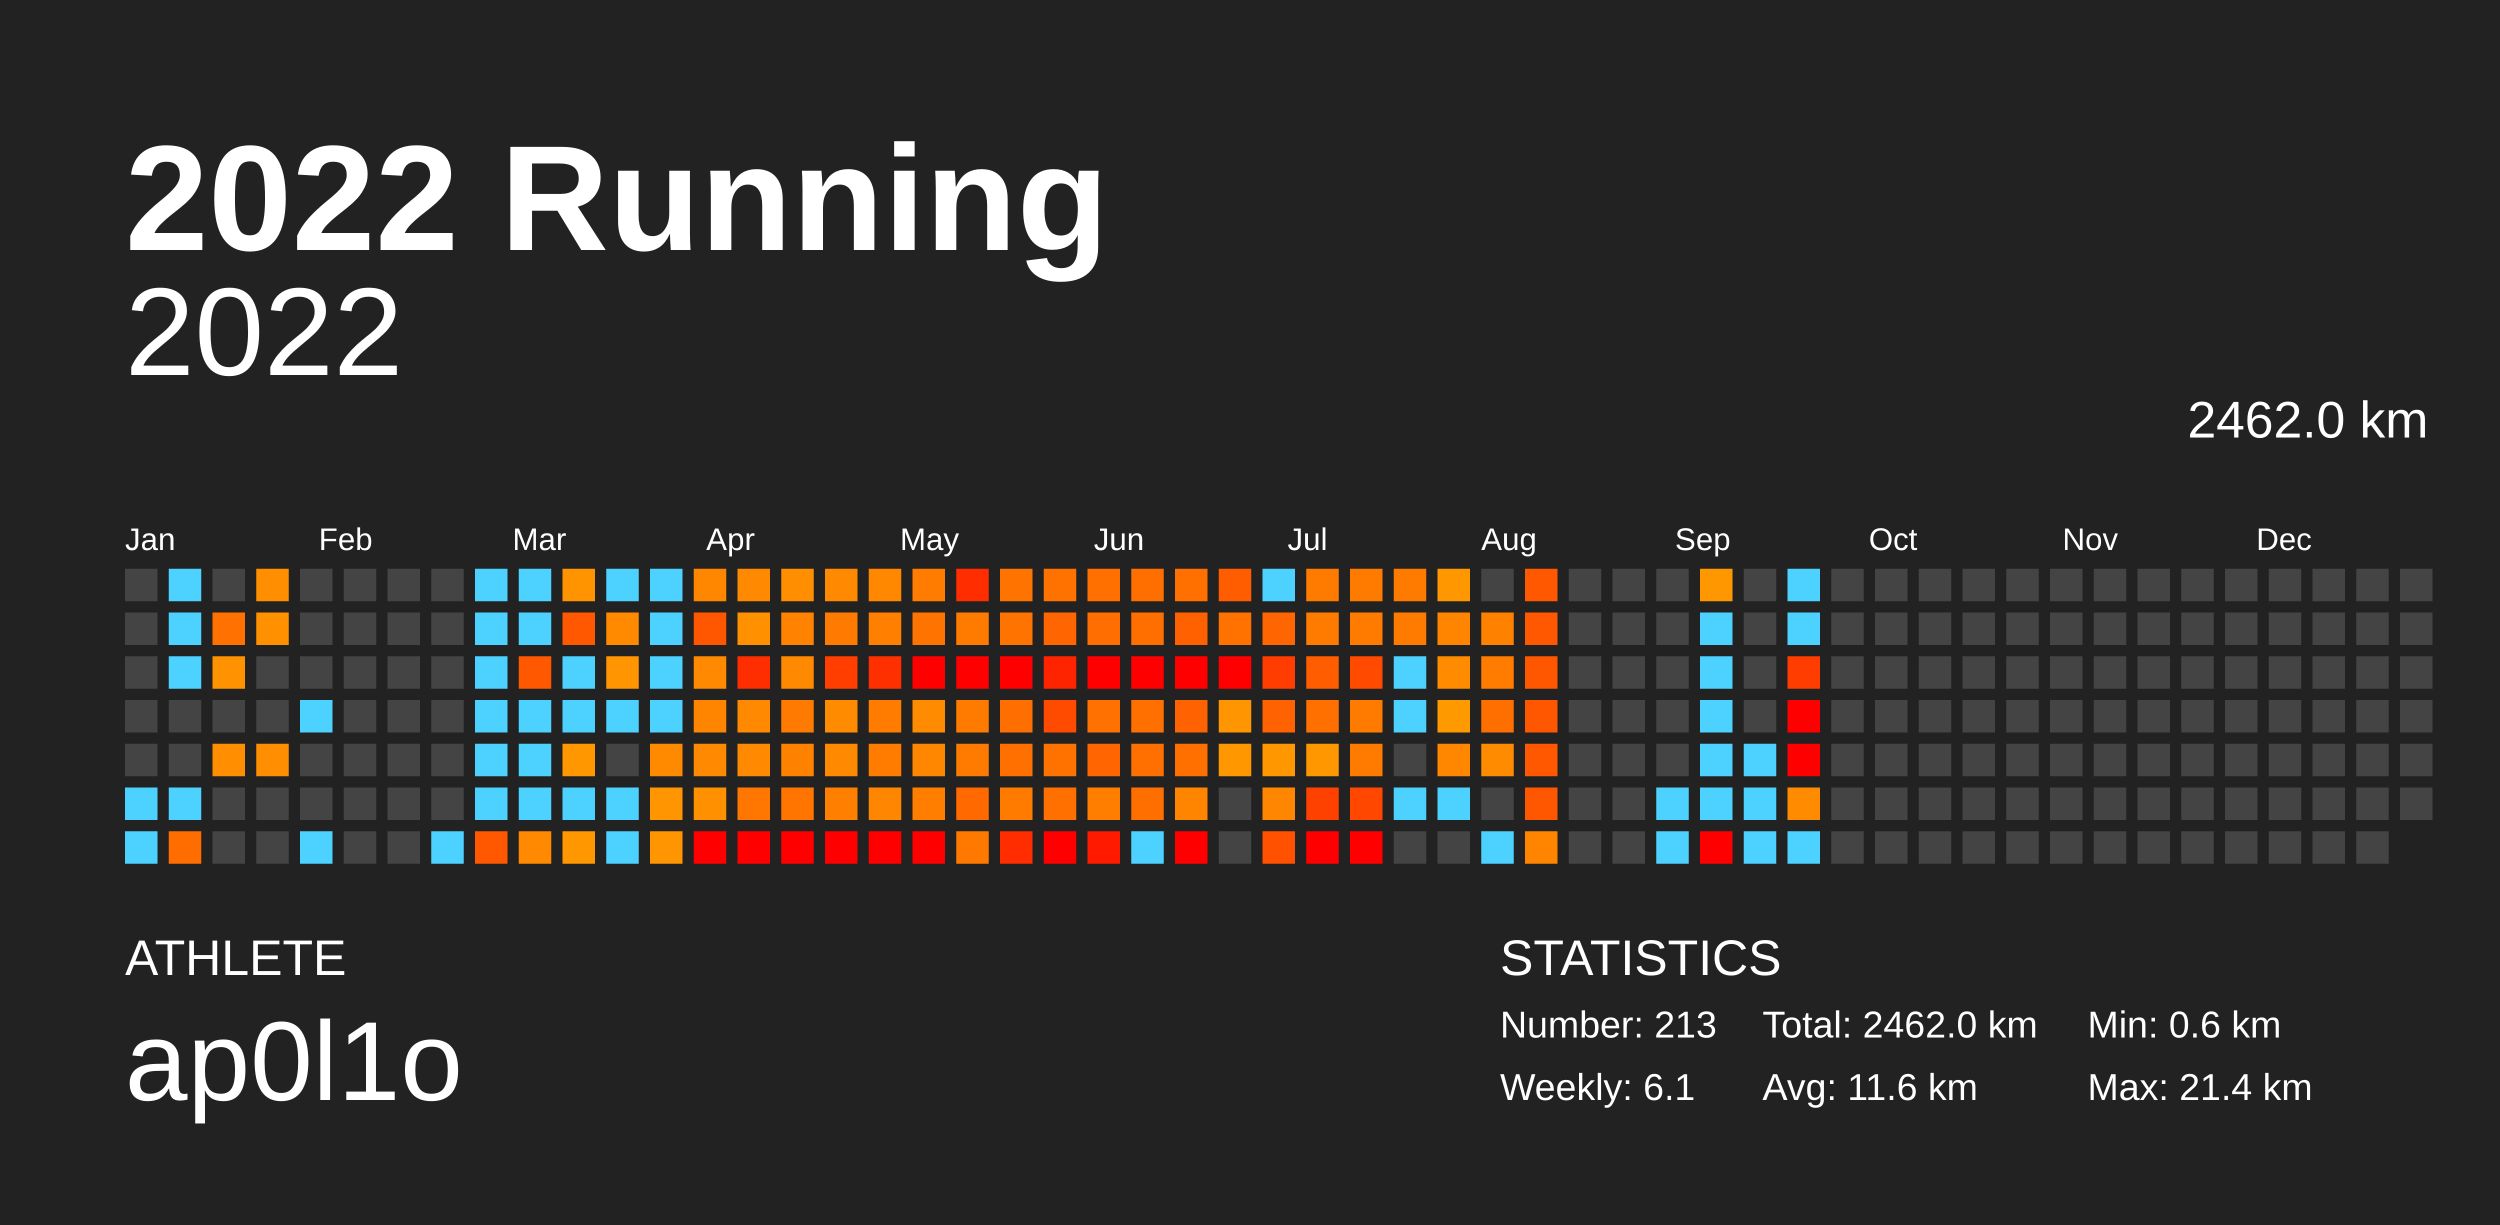
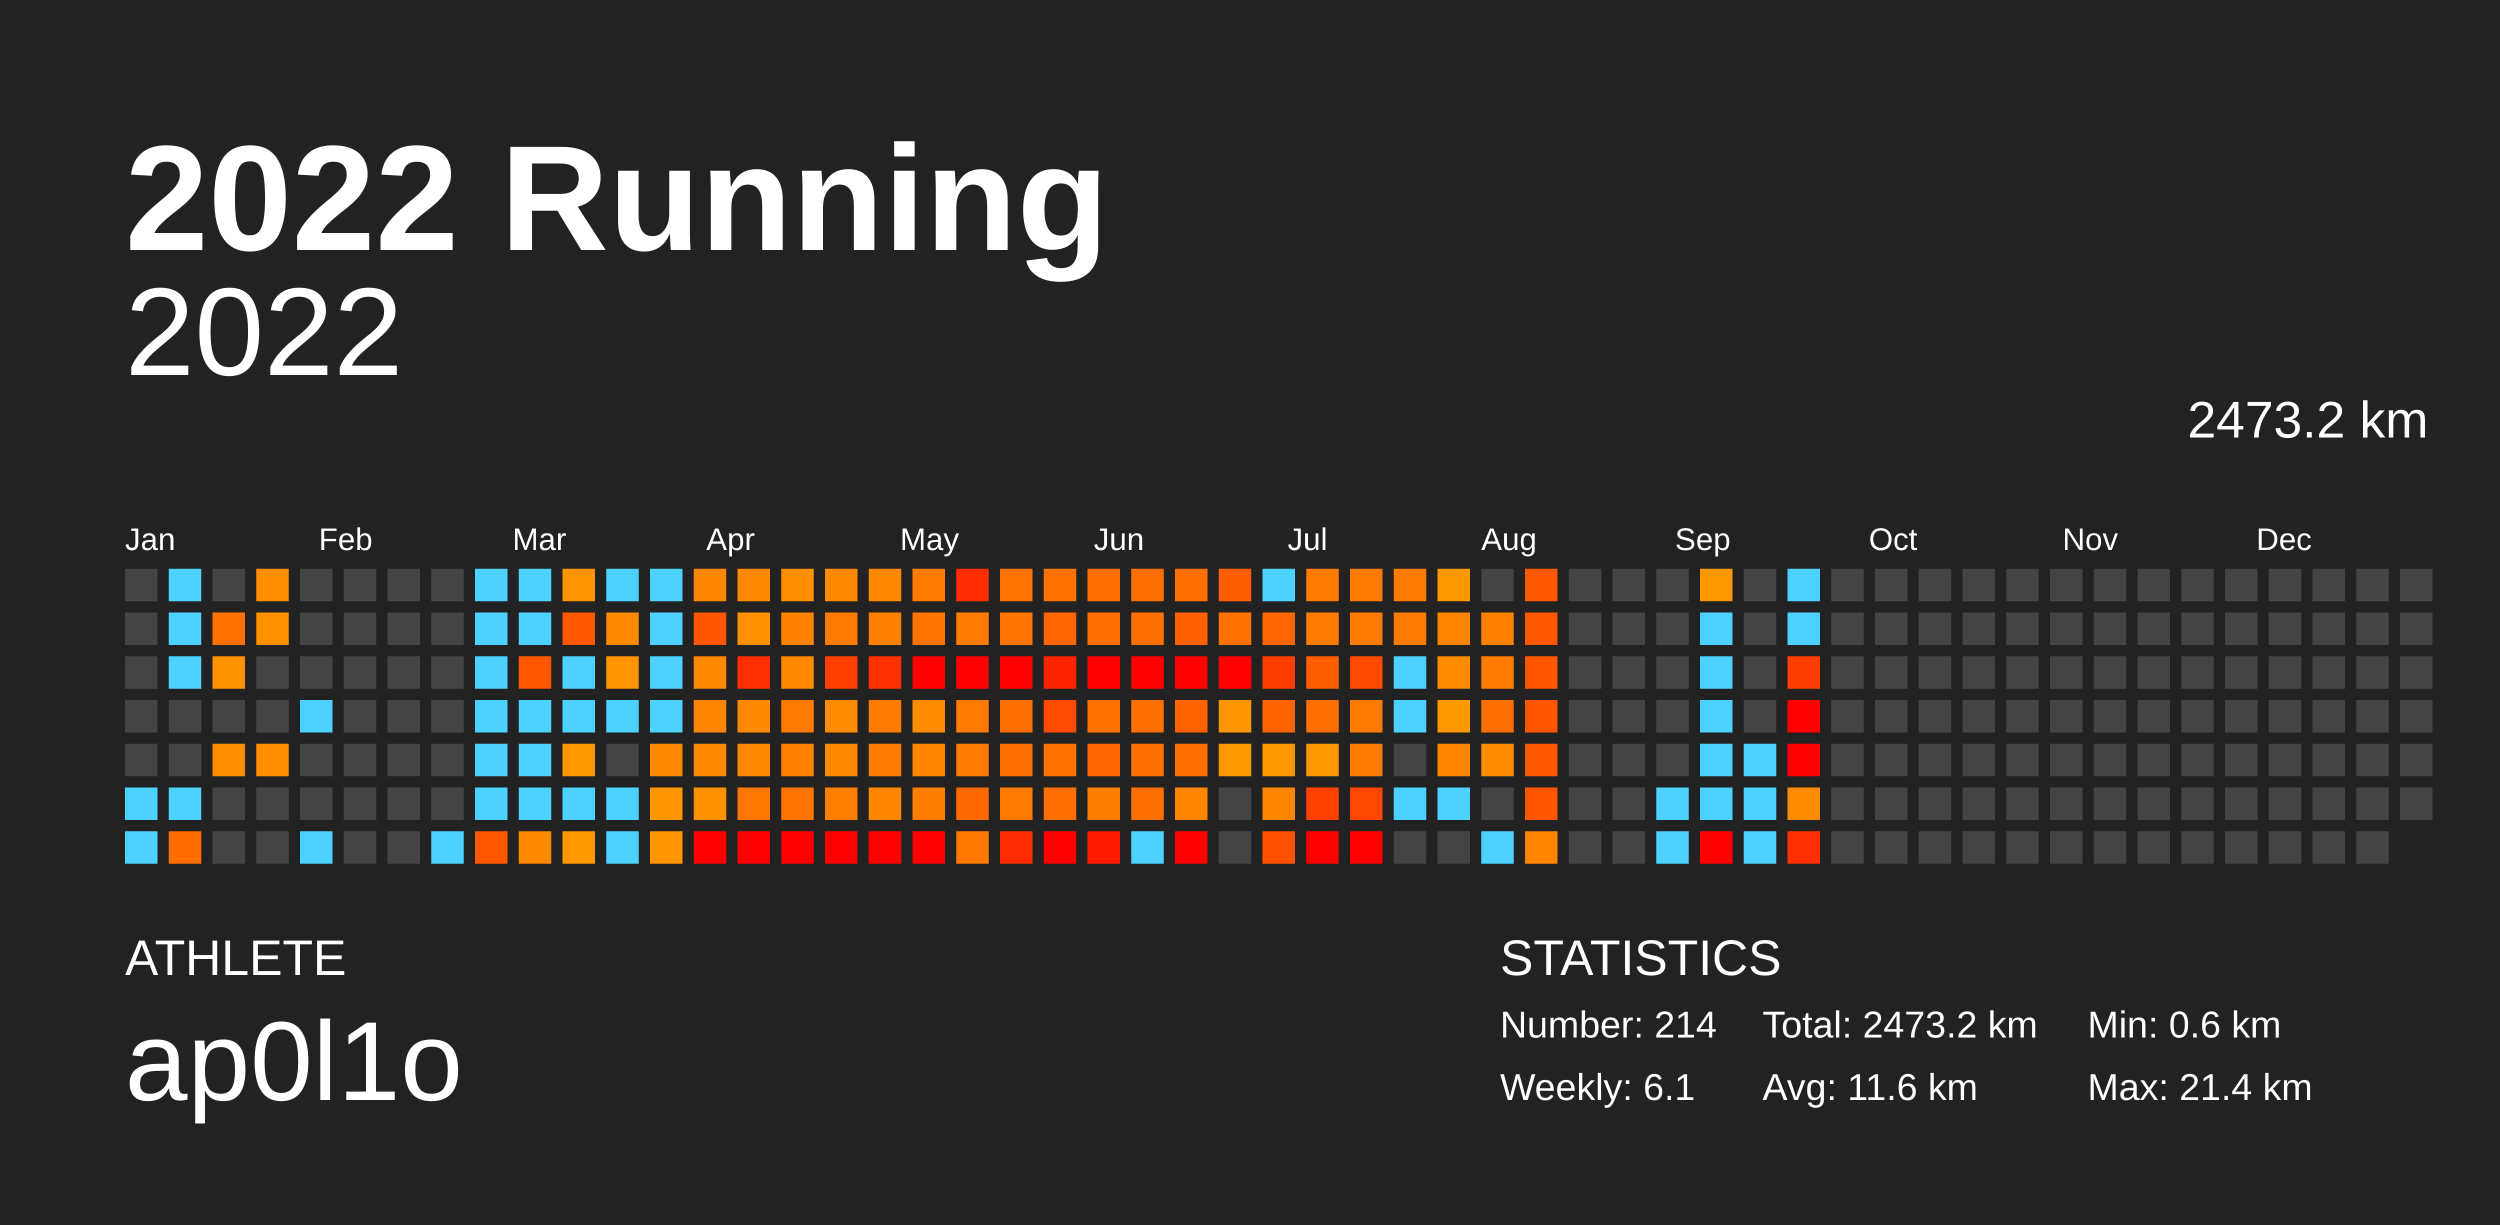
<svg xmlns="http://www.w3.org/2000/svg" baseProfile="full" height="98mm" version="1.1" viewBox="0,0,200,98" width="200mm">
  <defs />
  <rect fill="#222222" height="98" width="200" x="0" y="0" />
  <text fill="#FFFFFF" style="font-size:12px; font-family:Arial; font-weight:bold;" x="10" y="20">2022 Running</text>
  <text fill="#FFFFFF" style="font-size:4px; font-family:Arial" x="10" y="78">ATHLETE</text>
  <text fill="#FFFFFF" style="font-size:9px; font-family:Arial" x="10" y="88">ap0l1o</text>
  <text fill="#FFFFFF" style="font-size:4px; font-family:Arial" x="120" y="78">STATISTICS</text>
-   <text fill="#FFFFFF" style="font-size:3px; font-family:Arial" x="120" y="83">Number: 213</text>
+   <text fill="#FFFFFF" style="font-size:3px; font-family:Arial" x="120" y="83">Number: 214</text>
  <text fill="#FFFFFF" style="font-size:3px; font-family:Arial" x="120" y="88">Weekly: 6.1</text>
-   <text fill="#FFFFFF" style="font-size:3px; font-family:Arial" x="141" y="83">Total: 2462.0 km</text>
+   <text fill="#FFFFFF" style="font-size:3px; font-family:Arial" x="141" y="83">Total: 2473.2 km</text>
  <text fill="#FFFFFF" style="font-size:3px; font-family:Arial" x="141" y="88">Avg: 11.6 km</text>
  <text fill="#FFFFFF" style="font-size:3px; font-family:Arial" x="167" y="83">Min: 0.6 km</text>
  <text fill="#FFFFFF" style="font-size:3px; font-family:Arial" x="167" y="88">Max: 21.4 km</text>
  <text alignment-baseline="hanging" fill="#FFFFFF" style="font-size:10.0px; font-family:Arial;" x="10" y="30">2022</text>
-   <text alignment-baseline="hanging" fill="#FFFFFF" style="font-size:4.125px; font-family:Arial;" x="175" y="35">2462.0 km</text>
+   <text alignment-baseline="hanging" fill="#FFFFFF" style="font-size:4.125px; font-family:Arial;" x="175" y="35">2473.2 km</text>
  <text fill="#FFFFFF" style="font-size:2.5px; font-family:Arial" x="10.0" y="44">Jan</text>
  <text fill="#FFFFFF" style="font-size:2.5px; font-family:Arial" x="25.5" y="44">Feb</text>
  <text fill="#FFFFFF" style="font-size:2.5px; font-family:Arial" x="41.0" y="44">Mar</text>
  <text fill="#FFFFFF" style="font-size:2.5px; font-family:Arial" x="56.5" y="44">Apr</text>
  <text fill="#FFFFFF" style="font-size:2.5px; font-family:Arial" x="72.0" y="44">May</text>
  <text fill="#FFFFFF" style="font-size:2.5px; font-family:Arial" x="87.5" y="44">Jun</text>
  <text fill="#FFFFFF" style="font-size:2.5px; font-family:Arial" x="103.0" y="44">Jul</text>
  <text fill="#FFFFFF" style="font-size:2.5px; font-family:Arial" x="118.5" y="44">Aug</text>
  <text fill="#FFFFFF" style="font-size:2.5px; font-family:Arial" x="134.0" y="44">Sep</text>
  <text fill="#FFFFFF" style="font-size:2.5px; font-family:Arial" x="149.5" y="44">Oct</text>
  <text fill="#FFFFFF" style="font-size:2.5px; font-family:Arial" x="165.0" y="44">Nov</text>
  <text fill="#FFFFFF" style="font-size:2.5px; font-family:Arial" x="180.5" y="44">Dec</text>
  <rect fill="#444444" height="2.6" width="2.6" x="10.0" y="45.5" />
  <rect fill="#444444" height="2.6" width="2.6" x="10.0" y="49.0" />
  <rect fill="#444444" height="2.6" width="2.6" x="10.0" y="52.5" />
  <rect fill="#444444" height="2.6" width="2.6" x="10.0" y="56.0" />
  <rect fill="#444444" height="2.6" width="2.6" x="10.0" y="59.5" />
  <rect fill="#4dd2ff" height="2.6" width="2.6" x="10.0" y="63.0" />
  <rect fill="#4dd2ff" height="2.6" width="2.6" x="10.0" y="66.5" />
  <rect fill="#4dd2ff" height="2.6" width="2.6" x="13.5" y="45.5" />
  <rect fill="#4dd2ff" height="2.6" width="2.6" x="13.5" y="49.0" />
  <rect fill="#4dd2ff" height="2.6" width="2.6" x="13.5" y="52.5" />
  <rect fill="#444444" height="2.6" width="2.6" x="13.5" y="56.0" />
  <rect fill="#444444" height="2.6" width="2.6" x="13.5" y="59.5" />
  <rect fill="#4dd2ff" height="2.6" width="2.6" x="13.5" y="63.0" />
  <rect fill="#ff6d00" height="2.6" width="2.6" x="13.5" y="66.5" />
  <rect fill="#444444" height="2.6" width="2.6" x="17.0" y="45.5" />
  <rect fill="#ff7100" height="2.6" width="2.6" x="17.0" y="49.0" />
  <rect fill="#ff9200" height="2.6" width="2.6" x="17.0" y="52.5" />
  <rect fill="#444444" height="2.6" width="2.6" x="17.0" y="56.0" />
  <rect fill="#ff8e00" height="2.6" width="2.6" x="17.0" y="59.5" />
  <rect fill="#444444" height="2.6" width="2.6" x="17.0" y="63.0" />
  <rect fill="#444444" height="2.6" width="2.6" x="17.0" y="66.5" />
  <rect fill="#ff8e00" height="2.6" width="2.6" x="20.5" y="45.5" />
  <rect fill="#ff9100" height="2.6" width="2.6" x="20.5" y="49.0" />
  <rect fill="#444444" height="2.6" width="2.6" x="20.5" y="52.5" />
  <rect fill="#444444" height="2.6" width="2.6" x="20.5" y="56.0" />
  <rect fill="#ff8e00" height="2.6" width="2.6" x="20.5" y="59.5" />
  <rect fill="#444444" height="2.6" width="2.6" x="20.5" y="63.0" />
  <rect fill="#444444" height="2.6" width="2.6" x="20.5" y="66.5" />
  <rect fill="#444444" height="2.6" width="2.6" x="24.0" y="45.5" />
  <rect fill="#444444" height="2.6" width="2.6" x="24.0" y="49.0" />
  <rect fill="#444444" height="2.6" width="2.6" x="24.0" y="52.5" />
  <rect fill="#4dd2ff" height="2.6" width="2.6" x="24.0" y="56.0" />
  <rect fill="#444444" height="2.6" width="2.6" x="24.0" y="59.5" />
  <rect fill="#444444" height="2.6" width="2.6" x="24.0" y="63.0" />
  <rect fill="#4dd2ff" height="2.6" width="2.6" x="24.0" y="66.5" />
  <rect fill="#444444" height="2.6" width="2.6" x="27.5" y="45.5" />
  <rect fill="#444444" height="2.6" width="2.6" x="27.5" y="49.0" />
  <rect fill="#444444" height="2.6" width="2.6" x="27.5" y="52.5" />
  <rect fill="#444444" height="2.6" width="2.6" x="27.5" y="56.0" />
  <rect fill="#444444" height="2.6" width="2.6" x="27.5" y="59.5" />
  <rect fill="#444444" height="2.6" width="2.6" x="27.5" y="63.0" />
  <rect fill="#444444" height="2.6" width="2.6" x="27.5" y="66.5" />
  <rect fill="#444444" height="2.6" width="2.6" x="31.0" y="45.5" />
  <rect fill="#444444" height="2.6" width="2.6" x="31.0" y="49.0" />
  <rect fill="#444444" height="2.6" width="2.6" x="31.0" y="52.5" />
  <rect fill="#444444" height="2.6" width="2.6" x="31.0" y="56.0" />
  <rect fill="#444444" height="2.6" width="2.6" x="31.0" y="59.5" />
  <rect fill="#444444" height="2.6" width="2.6" x="31.0" y="63.0" />
  <rect fill="#444444" height="2.6" width="2.6" x="31.0" y="66.5" />
  <rect fill="#444444" height="2.6" width="2.6" x="34.5" y="45.5" />
  <rect fill="#444444" height="2.6" width="2.6" x="34.5" y="49.0" />
  <rect fill="#444444" height="2.6" width="2.6" x="34.5" y="52.5" />
  <rect fill="#444444" height="2.6" width="2.6" x="34.5" y="56.0" />
  <rect fill="#444444" height="2.6" width="2.6" x="34.5" y="59.5" />
  <rect fill="#444444" height="2.6" width="2.6" x="34.5" y="63.0" />
  <rect fill="#4dd2ff" height="2.6" width="2.6" x="34.5" y="66.5" />
  <rect fill="#4dd2ff" height="2.6" width="2.6" x="38.0" y="45.5" />
  <rect fill="#4dd2ff" height="2.6" width="2.6" x="38.0" y="49.0" />
  <rect fill="#4dd2ff" height="2.6" width="2.6" x="38.0" y="52.5" />
  <rect fill="#4dd2ff" height="2.6" width="2.6" x="38.0" y="56.0" />
  <rect fill="#4dd2ff" height="2.6" width="2.6" x="38.0" y="59.5" />
  <rect fill="#4dd2ff" height="2.6" width="2.6" x="38.0" y="63.0" />
  <rect fill="#ff5800" height="2.6" width="2.6" x="38.0" y="66.5" />
  <rect fill="#4dd2ff" height="2.6" width="2.6" x="41.5" y="45.5" />
  <rect fill="#4dd2ff" height="2.6" width="2.6" x="41.5" y="49.0" />
  <rect fill="#ff5800" height="2.6" width="2.6" x="41.5" y="52.5" />
  <rect fill="#4dd2ff" height="2.6" width="2.6" x="41.5" y="56.0" />
  <rect fill="#4dd2ff" height="2.6" width="2.6" x="41.5" y="59.5" />
  <rect fill="#4dd2ff" height="2.6" width="2.6" x="41.5" y="63.0" />
  <rect fill="#ff8900" height="2.6" width="2.6" x="41.5" y="66.5" />
  <rect fill="#ff9400" height="2.6" width="2.6" x="45.0" y="45.5" />
  <rect fill="#ff5800" height="2.6" width="2.6" x="45.0" y="49.0" />
  <rect fill="#4dd2ff" height="2.6" width="2.6" x="45.0" y="52.5" />
  <rect fill="#4dd2ff" height="2.6" width="2.6" x="45.0" y="56.0" />
  <rect fill="#ff9800" height="2.6" width="2.6" x="45.0" y="59.5" />
  <rect fill="#4dd2ff" height="2.6" width="2.6" x="45.0" y="63.0" />
  <rect fill="#ff9800" height="2.6" width="2.6" x="45.0" y="66.5" />
  <rect fill="#4dd2ff" height="2.6" width="2.6" x="48.5" y="45.5" />
  <rect fill="#ff8a00" height="2.6" width="2.6" x="48.5" y="49.0" />
  <rect fill="#ff9500" height="2.6" width="2.6" x="48.5" y="52.5" />
  <rect fill="#4dd2ff" height="2.6" width="2.6" x="48.5" y="56.0" />
  <rect fill="#444444" height="2.6" width="2.6" x="48.5" y="59.5" />
  <rect fill="#4dd2ff" height="2.6" width="2.6" x="48.5" y="63.0" />
  <rect fill="#4dd2ff" height="2.6" width="2.6" x="48.5" y="66.5" />
  <rect fill="#4dd2ff" height="2.6" width="2.6" x="52.0" y="45.5" />
  <rect fill="#4dd2ff" height="2.6" width="2.6" x="52.0" y="49.0" />
  <rect fill="#4dd2ff" height="2.6" width="2.6" x="52.0" y="52.5" />
  <rect fill="#4dd2ff" height="2.6" width="2.6" x="52.0" y="56.0" />
  <rect fill="#ff8a00" height="2.6" width="2.6" x="52.0" y="59.5" />
  <rect fill="#ff9500" height="2.6" width="2.6" x="52.0" y="63.0" />
  <rect fill="#ff9500" height="2.6" width="2.6" x="52.0" y="66.5" />
  <rect fill="#ff8700" height="2.6" width="2.6" x="55.5" y="45.5" />
  <rect fill="#ff5700" height="2.6" width="2.6" x="55.5" y="49.0" />
  <rect fill="#ff8900" height="2.6" width="2.6" x="55.5" y="52.5" />
  <rect fill="#ff8400" height="2.6" width="2.6" x="55.5" y="56.0" />
  <rect fill="#ff8900" height="2.6" width="2.6" x="55.5" y="59.5" />
  <rect fill="#ff9100" height="2.6" width="2.6" x="55.5" y="63.0" />
  <rect fill="red" height="2.6" width="2.6" x="55.5" y="66.5" />
  <rect fill="#ff8900" height="2.6" width="2.6" x="59.0" y="45.5" />
  <rect fill="#ff9100" height="2.6" width="2.6" x="59.0" y="49.0" />
  <rect fill="#ff2e00" height="2.6" width="2.6" x="59.0" y="52.5" />
  <rect fill="#ff8900" height="2.6" width="2.6" x="59.0" y="56.0" />
  <rect fill="#ff8900" height="2.6" width="2.6" x="59.0" y="59.5" />
  <rect fill="#ff7600" height="2.6" width="2.6" x="59.0" y="63.0" />
  <rect fill="red" height="2.6" width="2.6" x="59.0" y="66.5" />
  <rect fill="#ff8f00" height="2.6" width="2.6" x="62.5" y="45.5" />
  <rect fill="#ff8200" height="2.6" width="2.6" x="62.5" y="49.0" />
  <rect fill="#ff8900" height="2.6" width="2.6" x="62.5" y="52.5" />
  <rect fill="#ff7a00" height="2.6" width="2.6" x="62.5" y="56.0" />
  <rect fill="#ff8100" height="2.6" width="2.6" x="62.5" y="59.5" />
  <rect fill="#ff7500" height="2.6" width="2.6" x="62.5" y="63.0" />
  <rect fill="red" height="2.6" width="2.6" x="62.5" y="66.5" />
  <rect fill="#ff8900" height="2.6" width="2.6" x="66.0" y="45.5" />
  <rect fill="#ff7a00" height="2.6" width="2.6" x="66.0" y="49.0" />
  <rect fill="#ff3e00" height="2.6" width="2.6" x="66.0" y="52.5" />
  <rect fill="#ff8b00" height="2.6" width="2.6" x="66.0" y="56.0" />
  <rect fill="#ff8900" height="2.6" width="2.6" x="66.0" y="59.5" />
  <rect fill="#ff7f00" height="2.6" width="2.6" x="66.0" y="63.0" />
  <rect fill="red" height="2.6" width="2.6" x="66.0" y="66.5" />
  <rect fill="#ff8800" height="2.6" width="2.6" x="69.5" y="45.5" />
  <rect fill="#ff8000" height="2.6" width="2.6" x="69.5" y="49.0" />
  <rect fill="#ff3000" height="2.6" width="2.6" x="69.5" y="52.5" />
  <rect fill="#ff7c00" height="2.6" width="2.6" x="69.5" y="56.0" />
  <rect fill="#ff7c00" height="2.6" width="2.6" x="69.5" y="59.5" />
  <rect fill="#ff8600" height="2.6" width="2.6" x="69.5" y="63.0" />
  <rect fill="red" height="2.6" width="2.6" x="69.5" y="66.5" />
  <rect fill="#ff7c00" height="2.6" width="2.6" x="73.0" y="45.5" />
  <rect fill="#ff7300" height="2.6" width="2.6" x="73.0" y="49.0" />
  <rect fill="red" height="2.6" width="2.6" x="73.0" y="52.5" />
  <rect fill="#ff8b00" height="2.6" width="2.6" x="73.0" y="56.0" />
  <rect fill="#ff8700" height="2.6" width="2.6" x="73.0" y="59.5" />
  <rect fill="#ff7e00" height="2.6" width="2.6" x="73.0" y="63.0" />
  <rect fill="red" height="2.6" width="2.6" x="73.0" y="66.5" />
  <rect fill="#ff2d00" height="2.6" width="2.6" x="76.5" y="45.5" />
  <rect fill="#ff7b00" height="2.6" width="2.6" x="76.5" y="49.0" />
  <rect fill="red" height="2.6" width="2.6" x="76.5" y="52.5" />
  <rect fill="#ff7b00" height="2.6" width="2.6" x="76.5" y="56.0" />
  <rect fill="#ff7b00" height="2.6" width="2.6" x="76.5" y="59.5" />
  <rect fill="#ff6900" height="2.6" width="2.6" x="76.5" y="63.0" />
  <rect fill="#ff7900" height="2.6" width="2.6" x="76.5" y="66.5" />
  <rect fill="#ff7400" height="2.6" width="2.6" x="80.0" y="45.5" />
  <rect fill="#ff7400" height="2.6" width="2.6" x="80.0" y="49.0" />
  <rect fill="red" height="2.6" width="2.6" x="80.0" y="52.5" />
  <rect fill="#ff6e00" height="2.6" width="2.6" x="80.0" y="56.0" />
  <rect fill="#ff7000" height="2.6" width="2.6" x="80.0" y="59.5" />
  <rect fill="#ff7b00" height="2.6" width="2.6" x="80.0" y="63.0" />
  <rect fill="#ff2d00" height="2.6" width="2.6" x="80.0" y="66.5" />
  <rect fill="#ff7200" height="2.6" width="2.6" x="83.5" y="45.5" />
  <rect fill="#ff6500" height="2.6" width="2.6" x="83.5" y="49.0" />
  <rect fill="#ff2400" height="2.6" width="2.6" x="83.5" y="52.5" />
  <rect fill="#ff4b00" height="2.6" width="2.6" x="83.5" y="56.0" />
  <rect fill="#ff7200" height="2.6" width="2.6" x="83.5" y="59.5" />
  <rect fill="#ff7000" height="2.6" width="2.6" x="83.5" y="63.0" />
  <rect fill="red" height="2.6" width="2.6" x="83.5" y="66.5" />
  <rect fill="#ff7000" height="2.6" width="2.6" x="87.0" y="45.5" />
  <rect fill="#ff6e00" height="2.6" width="2.6" x="87.0" y="49.0" />
  <rect fill="red" height="2.6" width="2.6" x="87.0" y="52.5" />
  <rect fill="#ff7100" height="2.6" width="2.6" x="87.0" y="56.0" />
  <rect fill="#ff6500" height="2.6" width="2.6" x="87.0" y="59.5" />
  <rect fill="#ff7e00" height="2.6" width="2.6" x="87.0" y="63.0" />
  <rect fill="#ff1a00" height="2.6" width="2.6" x="87.0" y="66.5" />
  <rect fill="#ff6f00" height="2.6" width="2.6" x="90.5" y="45.5" />
  <rect fill="#ff6f00" height="2.6" width="2.6" x="90.5" y="49.0" />
  <rect fill="red" height="2.6" width="2.6" x="90.5" y="52.5" />
  <rect fill="#ff7000" height="2.6" width="2.6" x="90.5" y="56.0" />
  <rect fill="#ff7000" height="2.6" width="2.6" x="90.5" y="59.5" />
  <rect fill="#ff6f00" height="2.6" width="2.6" x="90.5" y="63.0" />
  <rect fill="#4dd2ff" height="2.6" width="2.6" x="90.5" y="66.5" />
  <rect fill="#ff7000" height="2.6" width="2.6" x="94.0" y="45.5" />
  <rect fill="#ff6100" height="2.6" width="2.6" x="94.0" y="49.0" />
  <rect fill="red" height="2.6" width="2.6" x="94.0" y="52.5" />
  <rect fill="#ff6200" height="2.6" width="2.6" x="94.0" y="56.0" />
  <rect fill="#ff7000" height="2.6" width="2.6" x="94.0" y="59.5" />
  <rect fill="#ff8400" height="2.6" width="2.6" x="94.0" y="63.0" />
  <rect fill="red" height="2.6" width="2.6" x="94.0" y="66.5" />
  <rect fill="#ff5d00" height="2.6" width="2.6" x="97.5" y="45.5" />
  <rect fill="#ff7200" height="2.6" width="2.6" x="97.5" y="49.0" />
  <rect fill="red" height="2.6" width="2.6" x="97.5" y="52.5" />
  <rect fill="#ff9500" height="2.6" width="2.6" x="97.5" y="56.0" />
  <rect fill="#ff9700" height="2.6" width="2.6" x="97.5" y="59.5" />
  <rect fill="#444444" height="2.6" width="2.6" x="97.5" y="63.0" />
  <rect fill="#444444" height="2.6" width="2.6" x="97.5" y="66.5" />
  <rect fill="#4dd2ff" height="2.6" width="2.6" x="101.0" y="45.5" />
  <rect fill="#ff6500" height="2.6" width="2.6" x="101.0" y="49.0" />
  <rect fill="#ff3d00" height="2.6" width="2.6" x="101.0" y="52.5" />
  <rect fill="#ff6200" height="2.6" width="2.6" x="101.0" y="56.0" />
  <rect fill="#ff9800" height="2.6" width="2.6" x="101.0" y="59.5" />
  <rect fill="#ff8600" height="2.6" width="2.6" x="101.0" y="63.0" />
  <rect fill="#ff5100" height="2.6" width="2.6" x="101.0" y="66.5" />
  <rect fill="#ff7b00" height="2.6" width="2.6" x="104.5" y="45.5" />
  <rect fill="#ff7b00" height="2.6" width="2.6" x="104.5" y="49.0" />
  <rect fill="#ff5d00" height="2.6" width="2.6" x="104.5" y="52.5" />
  <rect fill="#ff7000" height="2.6" width="2.6" x="104.5" y="56.0" />
  <rect fill="#ff9800" height="2.6" width="2.6" x="104.5" y="59.5" />
  <rect fill="#ff4100" height="2.6" width="2.6" x="104.5" y="63.0" />
  <rect fill="red" height="2.6" width="2.6" x="104.5" y="66.5" />
  <rect fill="#ff7b00" height="2.6" width="2.6" x="108.0" y="45.5" />
  <rect fill="#ff7b00" height="2.6" width="2.6" x="108.0" y="49.0" />
  <rect fill="#ff4a00" height="2.6" width="2.6" x="108.0" y="52.5" />
  <rect fill="#ff7b00" height="2.6" width="2.6" x="108.0" y="56.0" />
  <rect fill="#ff7b00" height="2.6" width="2.6" x="108.0" y="59.5" />
  <rect fill="#ff4700" height="2.6" width="2.6" x="108.0" y="63.0" />
  <rect fill="red" height="2.6" width="2.6" x="108.0" y="66.5" />
  <rect fill="#ff7b00" height="2.6" width="2.6" x="111.5" y="45.5" />
  <rect fill="#ff7b00" height="2.6" width="2.6" x="111.5" y="49.0" />
  <rect fill="#4dd2ff" height="2.6" width="2.6" x="111.5" y="52.5" />
  <rect fill="#4dd2ff" height="2.6" width="2.6" x="111.5" y="56.0" />
  <rect fill="#444444" height="2.6" width="2.6" x="111.5" y="59.5" />
  <rect fill="#4dd2ff" height="2.6" width="2.6" x="111.5" y="63.0" />
  <rect fill="#444444" height="2.6" width="2.6" x="111.5" y="66.5" />
  <rect fill="#ff9800" height="2.6" width="2.6" x="115.0" y="45.5" />
  <rect fill="#ff8500" height="2.6" width="2.6" x="115.0" y="49.0" />
  <rect fill="#ff8b00" height="2.6" width="2.6" x="115.0" y="52.5" />
  <rect fill="#ff9900" height="2.6" width="2.6" x="115.0" y="56.0" />
  <rect fill="#ff8700" height="2.6" width="2.6" x="115.0" y="59.5" />
  <rect fill="#4dd2ff" height="2.6" width="2.6" x="115.0" y="63.0" />
  <rect fill="#444444" height="2.6" width="2.6" x="115.0" y="66.5" />
  <rect fill="#444444" height="2.6" width="2.6" x="118.5" y="45.5" />
  <rect fill="#ff8100" height="2.6" width="2.6" x="118.5" y="49.0" />
  <rect fill="#ff7c00" height="2.6" width="2.6" x="118.5" y="52.5" />
  <rect fill="#ff6f00" height="2.6" width="2.6" x="118.5" y="56.0" />
  <rect fill="#ff8b00" height="2.6" width="2.6" x="118.5" y="59.5" />
  <rect fill="#444444" height="2.6" width="2.6" x="118.5" y="63.0" />
  <rect fill="#4dd2ff" height="2.6" width="2.6" x="118.5" y="66.5" />
  <rect fill="#ff5800" height="2.6" width="2.6" x="122.0" y="45.5" />
  <rect fill="#ff5800" height="2.6" width="2.6" x="122.0" y="49.0" />
  <rect fill="#ff5700" height="2.6" width="2.6" x="122.0" y="52.5" />
  <rect fill="#ff5700" height="2.6" width="2.6" x="122.0" y="56.0" />
  <rect fill="#ff5800" height="2.6" width="2.6" x="122.0" y="59.5" />
  <rect fill="#ff5700" height="2.6" width="2.6" x="122.0" y="63.0" />
  <rect fill="#ff8400" height="2.6" width="2.6" x="122.0" y="66.5" />
  <rect fill="#444444" height="2.6" width="2.6" x="125.5" y="45.5" />
  <rect fill="#444444" height="2.6" width="2.6" x="125.5" y="49.0" />
  <rect fill="#444444" height="2.6" width="2.6" x="125.5" y="52.5" />
  <rect fill="#444444" height="2.6" width="2.6" x="125.5" y="56.0" />
  <rect fill="#444444" height="2.6" width="2.6" x="125.5" y="59.5" />
  <rect fill="#444444" height="2.6" width="2.6" x="125.5" y="63.0" />
  <rect fill="#444444" height="2.6" width="2.6" x="125.5" y="66.5" />
  <rect fill="#444444" height="2.6" width="2.6" x="129.0" y="45.5" />
  <rect fill="#444444" height="2.6" width="2.6" x="129.0" y="49.0" />
  <rect fill="#444444" height="2.6" width="2.6" x="129.0" y="52.5" />
  <rect fill="#444444" height="2.6" width="2.6" x="129.0" y="56.0" />
  <rect fill="#444444" height="2.6" width="2.6" x="129.0" y="59.5" />
  <rect fill="#444444" height="2.6" width="2.6" x="129.0" y="63.0" />
  <rect fill="#444444" height="2.6" width="2.6" x="129.0" y="66.5" />
  <rect fill="#444444" height="2.6" width="2.6" x="132.5" y="45.5" />
  <rect fill="#444444" height="2.6" width="2.6" x="132.5" y="49.0" />
  <rect fill="#444444" height="2.6" width="2.6" x="132.5" y="52.5" />
  <rect fill="#444444" height="2.6" width="2.6" x="132.5" y="56.0" />
  <rect fill="#444444" height="2.6" width="2.6" x="132.5" y="59.5" />
  <rect fill="#4dd2ff" height="2.6" width="2.6" x="132.5" y="63.0" />
  <rect fill="#4dd2ff" height="2.6" width="2.6" x="132.5" y="66.5" />
  <rect fill="#ff9800" height="2.6" width="2.6" x="136.0" y="45.5" />
  <rect fill="#4dd2ff" height="2.6" width="2.6" x="136.0" y="49.0" />
  <rect fill="#4dd2ff" height="2.6" width="2.6" x="136.0" y="52.5" />
  <rect fill="#4dd2ff" height="2.6" width="2.6" x="136.0" y="56.0" />
  <rect fill="#4dd2ff" height="2.6" width="2.6" x="136.0" y="59.5" />
  <rect fill="#4dd2ff" height="2.6" width="2.6" x="136.0" y="63.0" />
  <rect fill="red" height="2.6" width="2.6" x="136.0" y="66.5" />
  <rect fill="#444444" height="2.6" width="2.6" x="139.5" y="45.5" />
  <rect fill="#444444" height="2.6" width="2.6" x="139.5" y="49.0" />
  <rect fill="#444444" height="2.6" width="2.6" x="139.5" y="52.5" />
  <rect fill="#444444" height="2.6" width="2.6" x="139.5" y="56.0" />
  <rect fill="#4dd2ff" height="2.6" width="2.6" x="139.5" y="59.5" />
  <rect fill="#4dd2ff" height="2.6" width="2.6" x="139.5" y="63.0" />
  <rect fill="#4dd2ff" height="2.6" width="2.6" x="139.5" y="66.5" />
  <rect fill="#4dd2ff" height="2.6" width="2.6" x="143.0" y="45.5" />
  <rect fill="#4dd2ff" height="2.6" width="2.6" x="143.0" y="49.0" />
  <rect fill="#ff3d00" height="2.6" width="2.6" x="143.0" y="52.5" />
  <rect fill="red" height="2.6" width="2.6" x="143.0" y="56.0" />
  <rect fill="red" height="2.6" width="2.6" x="143.0" y="59.5" />
  <rect fill="#ff8b00" height="2.6" width="2.6" x="143.0" y="63.0" />
-   <rect fill="#4dd2ff" height="2.6" width="2.6" x="143.0" y="66.5" />
+   <rect fill="#ff2e00" height="2.6" width="2.6" x="143.0" y="66.5" />
  <rect fill="#444444" height="2.6" width="2.6" x="146.5" y="45.5" />
  <rect fill="#444444" height="2.6" width="2.6" x="146.5" y="49.0" />
  <rect fill="#444444" height="2.6" width="2.6" x="146.5" y="52.5" />
  <rect fill="#444444" height="2.6" width="2.6" x="146.5" y="56.0" />
  <rect fill="#444444" height="2.6" width="2.6" x="146.5" y="59.5" />
  <rect fill="#444444" height="2.6" width="2.6" x="146.5" y="63.0" />
  <rect fill="#444444" height="2.6" width="2.6" x="146.5" y="66.5" />
  <rect fill="#444444" height="2.6" width="2.6" x="150.0" y="45.5" />
  <rect fill="#444444" height="2.6" width="2.6" x="150.0" y="49.0" />
  <rect fill="#444444" height="2.6" width="2.6" x="150.0" y="52.5" />
  <rect fill="#444444" height="2.6" width="2.6" x="150.0" y="56.0" />
  <rect fill="#444444" height="2.6" width="2.6" x="150.0" y="59.5" />
  <rect fill="#444444" height="2.6" width="2.6" x="150.0" y="63.0" />
  <rect fill="#444444" height="2.6" width="2.6" x="150.0" y="66.5" />
  <rect fill="#444444" height="2.6" width="2.6" x="153.5" y="45.5" />
  <rect fill="#444444" height="2.6" width="2.6" x="153.5" y="49.0" />
  <rect fill="#444444" height="2.6" width="2.6" x="153.5" y="52.5" />
  <rect fill="#444444" height="2.6" width="2.6" x="153.5" y="56.0" />
  <rect fill="#444444" height="2.6" width="2.6" x="153.5" y="59.5" />
  <rect fill="#444444" height="2.6" width="2.6" x="153.5" y="63.0" />
  <rect fill="#444444" height="2.6" width="2.6" x="153.5" y="66.5" />
  <rect fill="#444444" height="2.6" width="2.6" x="157.0" y="45.5" />
  <rect fill="#444444" height="2.6" width="2.6" x="157.0" y="49.0" />
  <rect fill="#444444" height="2.6" width="2.6" x="157.0" y="52.5" />
  <rect fill="#444444" height="2.6" width="2.6" x="157.0" y="56.0" />
  <rect fill="#444444" height="2.6" width="2.6" x="157.0" y="59.5" />
  <rect fill="#444444" height="2.6" width="2.6" x="157.0" y="63.0" />
  <rect fill="#444444" height="2.6" width="2.6" x="157.0" y="66.5" />
  <rect fill="#444444" height="2.6" width="2.6" x="160.5" y="45.5" />
  <rect fill="#444444" height="2.6" width="2.6" x="160.5" y="49.0" />
  <rect fill="#444444" height="2.6" width="2.6" x="160.5" y="52.5" />
  <rect fill="#444444" height="2.6" width="2.6" x="160.5" y="56.0" />
  <rect fill="#444444" height="2.6" width="2.6" x="160.5" y="59.5" />
  <rect fill="#444444" height="2.6" width="2.6" x="160.5" y="63.0" />
  <rect fill="#444444" height="2.6" width="2.6" x="160.5" y="66.5" />
  <rect fill="#444444" height="2.6" width="2.6" x="164.0" y="45.5" />
  <rect fill="#444444" height="2.6" width="2.6" x="164.0" y="49.0" />
  <rect fill="#444444" height="2.6" width="2.6" x="164.0" y="52.5" />
  <rect fill="#444444" height="2.6" width="2.6" x="164.0" y="56.0" />
  <rect fill="#444444" height="2.6" width="2.6" x="164.0" y="59.5" />
  <rect fill="#444444" height="2.6" width="2.6" x="164.0" y="63.0" />
  <rect fill="#444444" height="2.6" width="2.6" x="164.0" y="66.5" />
  <rect fill="#444444" height="2.6" width="2.6" x="167.5" y="45.5" />
  <rect fill="#444444" height="2.6" width="2.6" x="167.5" y="49.0" />
  <rect fill="#444444" height="2.6" width="2.6" x="167.5" y="52.5" />
  <rect fill="#444444" height="2.6" width="2.6" x="167.5" y="56.0" />
  <rect fill="#444444" height="2.6" width="2.6" x="167.5" y="59.5" />
  <rect fill="#444444" height="2.6" width="2.6" x="167.5" y="63.0" />
  <rect fill="#444444" height="2.6" width="2.6" x="167.5" y="66.5" />
  <rect fill="#444444" height="2.6" width="2.6" x="171.0" y="45.5" />
  <rect fill="#444444" height="2.6" width="2.6" x="171.0" y="49.0" />
  <rect fill="#444444" height="2.6" width="2.6" x="171.0" y="52.5" />
  <rect fill="#444444" height="2.6" width="2.6" x="171.0" y="56.0" />
  <rect fill="#444444" height="2.6" width="2.6" x="171.0" y="59.5" />
  <rect fill="#444444" height="2.6" width="2.6" x="171.0" y="63.0" />
  <rect fill="#444444" height="2.6" width="2.6" x="171.0" y="66.5" />
  <rect fill="#444444" height="2.6" width="2.6" x="174.5" y="45.5" />
  <rect fill="#444444" height="2.6" width="2.6" x="174.5" y="49.0" />
  <rect fill="#444444" height="2.6" width="2.6" x="174.5" y="52.5" />
  <rect fill="#444444" height="2.6" width="2.6" x="174.5" y="56.0" />
  <rect fill="#444444" height="2.6" width="2.6" x="174.5" y="59.5" />
  <rect fill="#444444" height="2.6" width="2.6" x="174.5" y="63.0" />
  <rect fill="#444444" height="2.6" width="2.6" x="174.5" y="66.5" />
  <rect fill="#444444" height="2.6" width="2.6" x="178.0" y="45.5" />
  <rect fill="#444444" height="2.6" width="2.6" x="178.0" y="49.0" />
  <rect fill="#444444" height="2.6" width="2.6" x="178.0" y="52.5" />
  <rect fill="#444444" height="2.6" width="2.6" x="178.0" y="56.0" />
  <rect fill="#444444" height="2.6" width="2.6" x="178.0" y="59.5" />
  <rect fill="#444444" height="2.6" width="2.6" x="178.0" y="63.0" />
  <rect fill="#444444" height="2.6" width="2.6" x="178.0" y="66.5" />
  <rect fill="#444444" height="2.6" width="2.6" x="181.5" y="45.5" />
  <rect fill="#444444" height="2.6" width="2.6" x="181.5" y="49.0" />
  <rect fill="#444444" height="2.6" width="2.6" x="181.5" y="52.5" />
  <rect fill="#444444" height="2.6" width="2.6" x="181.5" y="56.0" />
  <rect fill="#444444" height="2.6" width="2.6" x="181.5" y="59.5" />
  <rect fill="#444444" height="2.6" width="2.6" x="181.5" y="63.0" />
  <rect fill="#444444" height="2.6" width="2.6" x="181.5" y="66.5" />
  <rect fill="#444444" height="2.6" width="2.6" x="185.0" y="45.5" />
  <rect fill="#444444" height="2.6" width="2.6" x="185.0" y="49.0" />
  <rect fill="#444444" height="2.6" width="2.6" x="185.0" y="52.5" />
  <rect fill="#444444" height="2.6" width="2.6" x="185.0" y="56.0" />
  <rect fill="#444444" height="2.6" width="2.6" x="185.0" y="59.5" />
  <rect fill="#444444" height="2.6" width="2.6" x="185.0" y="63.0" />
  <rect fill="#444444" height="2.6" width="2.6" x="185.0" y="66.5" />
  <rect fill="#444444" height="2.6" width="2.6" x="188.5" y="45.5" />
  <rect fill="#444444" height="2.6" width="2.6" x="188.5" y="49.0" />
  <rect fill="#444444" height="2.6" width="2.6" x="188.5" y="52.5" />
  <rect fill="#444444" height="2.6" width="2.6" x="188.5" y="56.0" />
  <rect fill="#444444" height="2.6" width="2.6" x="188.5" y="59.5" />
  <rect fill="#444444" height="2.6" width="2.6" x="188.5" y="63.0" />
  <rect fill="#444444" height="2.6" width="2.6" x="188.5" y="66.5" />
  <rect fill="#444444" height="2.6" width="2.6" x="192.0" y="45.5" />
  <rect fill="#444444" height="2.6" width="2.6" x="192.0" y="49.0" />
  <rect fill="#444444" height="2.6" width="2.6" x="192.0" y="52.5" />
  <rect fill="#444444" height="2.6" width="2.6" x="192.0" y="56.0" />
  <rect fill="#444444" height="2.6" width="2.6" x="192.0" y="59.5" />
  <rect fill="#444444" height="2.6" width="2.6" x="192.0" y="63.0" />
</svg>
